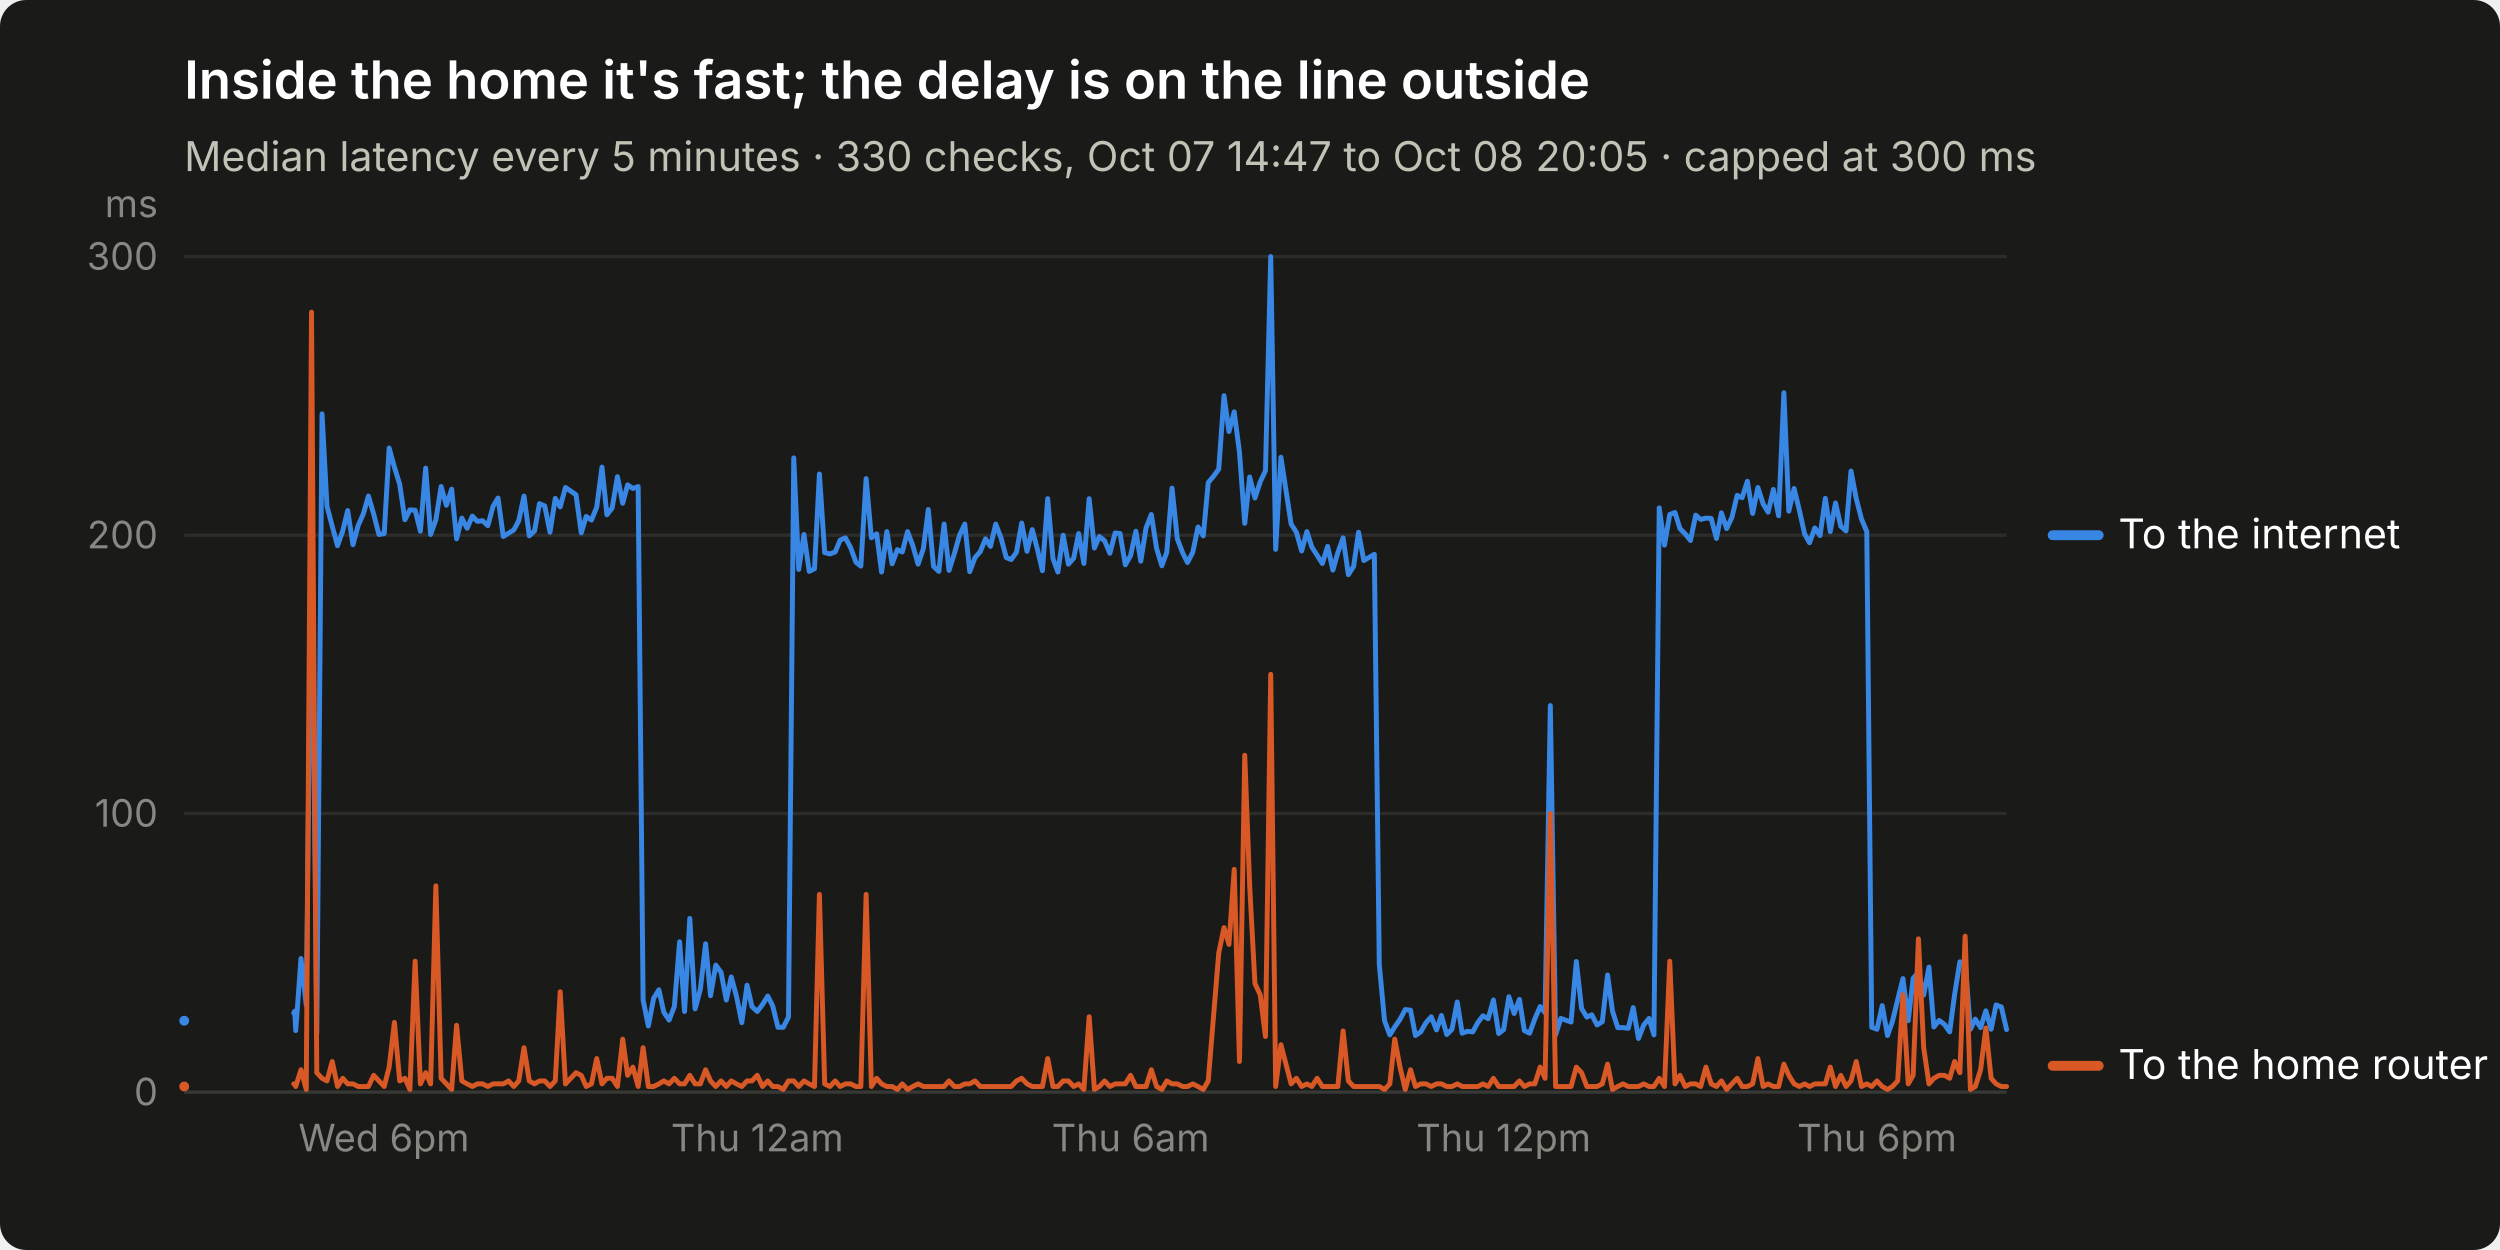
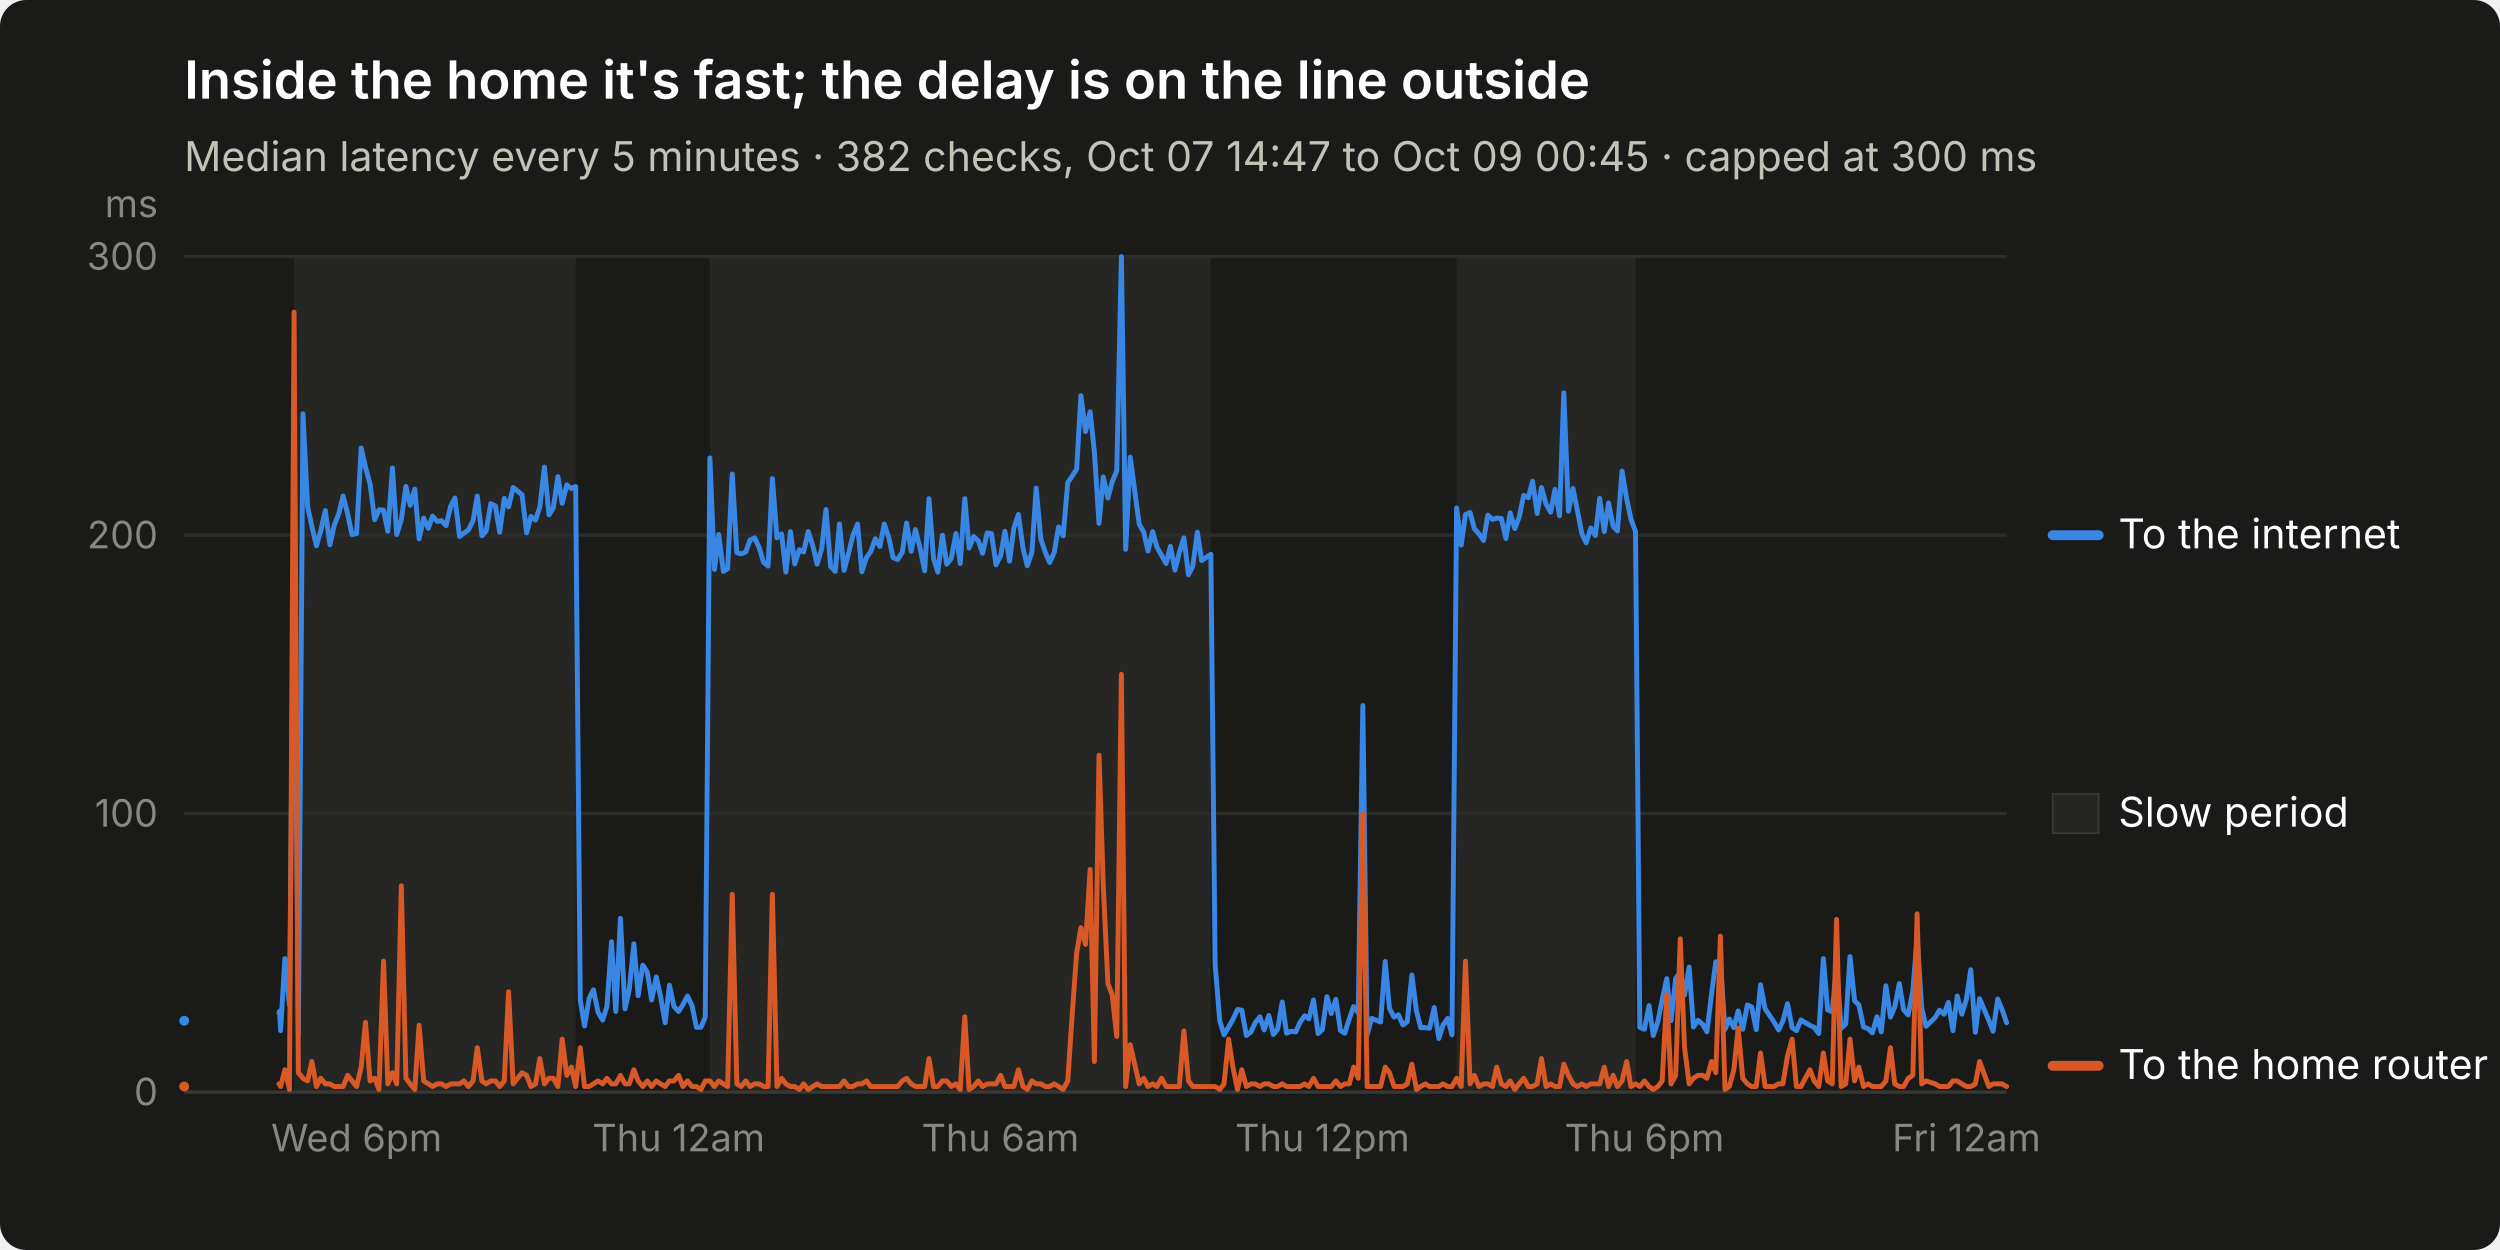
<svg xmlns="http://www.w3.org/2000/svg" width="760" height="380" viewBox="0 0 760 380" font-family="system-ui, -apple-system, &quot;Segoe UI&quot;, sans-serif" role="img" aria-labelledby="t d">
  <rect width="760" height="380" rx="8" fill="#1a1a19" />
  <text x="56" y="30" font-size="16" font-weight="600" fill="#ffffff">Inside the home it's fast; the delay is on the line outside</text>
-   <text x="56" y="52" font-size="12.5" fill="#c3c2b7">Median latency every 5 minutes · 330 checks, Oct 07 14:47 to Oct 08 20:05 · capped at 300 ms</text>
+   <text x="56" y="52" font-size="12.5" fill="#c3c2b7">Median latency every 5 minutes · 382 checks, Oct 07 14:47 to Oct 09 00:45 · capped at 300 ms</text>
+   <rect x="89.4" y="78" width="85.6" height="254" fill="#262624" />
+   <rect x="215.8" y="78" width="152.2" height="254" fill="#262624" />
+   <rect x="442.8" y="78" width="54.4" height="254" fill="#262624" />
  <line x1="56" x2="610" y1="332.0" y2="332.0" stroke="#383835" stroke-width="1" />
  <text x="48" y="336.0" font-size="11.5" text-anchor="end" fill="#898781" font-variant-numeric="tabular-nums">0</text>
  <line x1="56" x2="610" y1="247.3" y2="247.3" stroke="#2c2c2a" stroke-width="1" />
  <text x="48" y="251.3" font-size="11.5" text-anchor="end" fill="#898781" font-variant-numeric="tabular-nums">100</text>
  <line x1="56" x2="610" y1="162.7" y2="162.7" stroke="#2c2c2a" stroke-width="1" />
  <text x="48" y="166.7" font-size="11.5" text-anchor="end" fill="#898781" font-variant-numeric="tabular-nums">200</text>
  <line x1="56" x2="610" y1="78.0" y2="78.0" stroke="#2c2c2a" stroke-width="1" />
  <text x="48" y="82.0" font-size="11.5" text-anchor="end" fill="#898781" font-variant-numeric="tabular-nums">300</text>
  <text x="48" y="66" font-size="11.5" text-anchor="end" fill="#898781">ms</text>
-   <text x="116.7" y="350" font-size="11.5" text-anchor="middle" fill="#898781">Wed 6pm</text>
-   <text x="230.2" y="350" font-size="11.5" text-anchor="middle" fill="#898781">Thu 12am</text>
-   <text x="343.7" y="350" font-size="11.5" text-anchor="middle" fill="#898781">Thu 6am</text>
-   <text x="457.1" y="350" font-size="11.5" text-anchor="middle" fill="#898781">Thu 12pm</text>
-   <text x="570.6" y="350" font-size="11.5" text-anchor="middle" fill="#898781">Thu 6pm</text>
+   <text x="108.4" y="350" font-size="11.5" text-anchor="middle" fill="#898781">Wed 6pm</text>
+   <text x="206.3" y="350" font-size="11.5" text-anchor="middle" fill="#898781">Thu 12am</text>
+   <text x="304.1" y="350" font-size="11.5" text-anchor="middle" fill="#898781">Thu 6am</text>
+   <text x="402.0" y="350" font-size="11.5" text-anchor="middle" fill="#898781">Thu 12pm</text>
+   <text x="499.9" y="350" font-size="11.5" text-anchor="middle" fill="#898781">Thu 6pm</text>
+   <text x="597.8" y="350" font-size="11.5" text-anchor="middle" fill="#898781">Fri 12am</text>
  <circle cx="56.0" cy="310.3" r="1.5" fill="#3987e5" />
-   <polyline points="89.3,308.0 89.6,307.4 89.9,313.3 91.5,291.4 93.1,305.6 94.7,161.2 96.3,314.3 97.9,125.8 99.4,153.9 101.0,160.0 102.6,165.9 104.2,161.4 105.7,155.2 107.3,165.6 108.9,159.7 110.5,156.1 112.0,150.8 113.6,156.3 115.2,162.5 116.8,162.2 118.3,136.2 119.9,142.0 121.5,147.2 123.1,158.0 124.6,155.0 126.2,155.1 127.8,161.5 129.4,142.3 130.9,162.5 132.5,158.0 134.1,147.9 135.7,153.6 137.3,148.7 138.8,163.8 140.4,157.5 142.0,160.6 143.6,156.9 145.1,158.5 146.7,158.3 148.3,159.8 149.9,153.9 151.4,151.4 153.0,163.1 154.6,162.1 156.2,161.1 157.7,158.3 159.3,150.8 160.9,162.9 162.5,161.4 164.0,153.1 165.6,153.8 167.2,161.8 168.8,151.5 170.3,154.1 171.9,148.2 175.1,150.4 176.7,162.0 178.2,157.0 179.8,158.1 181.4,154.2 183.0,142.0 184.5,156.5 186.1,154.4 187.7,144.9 189.3,153.0 190.8,147.4 192.4,148.5 194.0,147.9 195.5,304.0 197.1,311.9 198.7,303.5 200.3,300.9 201.8,307.7 203.4,310.1 205.0,306.0 206.6,286.3 208.1,307.5 209.7,279.2 211.3,306.7 212.9,300.8 214.5,286.9 216.0,302.7 217.6,293.4 219.2,295.6 220.8,304.0 222.3,297.0 223.9,302.9 225.5,310.9 227.1,299.5 228.6,306.0 230.2,307.5 231.8,305.4 233.4,302.8 234.9,305.8 236.5,312.3 238.1,312.3 239.7,309.2 241.3,139.2 242.8,173.1 244.4,162.5 246.0,173.7 247.6,172.9 249.1,144.1 250.7,168.0 252.3,168.4 253.9,167.8 255.4,164.2 257.0,163.5 258.6,166.5 260.2,170.9 261.7,172.1 263.3,145.5 264.9,163.5 266.5,162.3 268.0,173.9 269.6,161.6 271.2,171.4 272.8,167.1 274.3,167.8 275.9,161.6 277.5,165.9 279.1,171.5 280.7,166.8 282.2,154.9 283.8,172.2 285.4,173.7 287.0,159.3 288.5,173.4 290.1,168.4 291.7,162.7 293.3,159.3 294.8,173.8 296.4,169.5 298.0,167.7 299.6,163.8 301.1,166.1 302.7,159.3 304.3,163.5 305.9,169.5 307.4,170.1 309.0,167.9 310.6,159.0 312.2,167.6 313.8,161.0 315.3,166.7 316.9,173.5 318.5,151.6 320.1,169.8 321.6,173.9 323.2,162.7 324.8,171.5 326.4,169.7 327.9,162.2 329.5,171.3 331.1,151.6 332.7,166.6 334.2,163.1 335.8,164.4 337.4,168.2 339.0,162.0 340.5,162.2 342.1,171.7 343.7,168.9 345.3,161.5 346.8,170.6 348.4,160.5 350.0,156.4 351.6,166.7 353.2,172.0 354.7,167.9 356.3,148.4 357.9,163.8 359.5,168.0 361.0,171.0 362.6,167.9 364.2,160.2 365.8,162.9 367.3,146.7 368.9,144.8 370.5,142.6 372.1,120.3 373.6,131.2 375.2,125.2 376.8,137.5 378.4,159.1 379.9,145.0 381.5,151.4 383.1,146.5 384.7,143.1 386.3,78.0 387.8,167.0 389.4,139.0 392.5,159.3 394.1,161.8 395.7,167.5 397.3,161.6 398.8,166.3 400.4,168.8 402.0,171.3 403.6,166.1 405.2,173.3 406.7,168.0 408.3,163.5 409.9,174.7 411.5,172.2 413.0,161.8 414.6,170.4 417.8,168.5 419.3,293.2 420.9,310.3 422.5,314.6 424.0,312.2 425.6,309.9 427.2,306.9 428.8,307.1 430.3,314.8 431.9,313.7 433.5,310.9 435.1,309.1 436.7,313.1 438.2,308.7 439.8,314.5 441.4,312.9 443.0,304.6 444.5,314.1 446.1,313.5 447.7,313.7 449.3,310.8 450.8,308.8 452.4,309.7 454.0,304.0 455.6,314.2 457.1,313.0 458.7,303.0 460.3,308.1 461.9,303.8 463.4,313.3 465.0,314.1 466.6,309.7 468.2,306.0 469.7,307.9 471.3,214.5 472.9,314.6 474.5,309.6 477.6,310.7 479.2,292.3 480.8,306.6 482.4,309.2 483.9,308.5 485.5,311.6 487.1,310.6 488.7,296.4 490.2,307.4 491.8,312.4 493.4,312.4 495.0,312.6 496.5,306.3 498.1,315.7 499.7,311.6 501.3,309.6 502.8,314.6 504.4,154.4 506.0,165.7 507.6,156.4 509.2,155.8 510.7,160.7 512.3,162.3 513.9,164.3 515.5,156.6 517.0,157.9 518.6,157.5 520.2,157.6 521.8,163.7 523.3,155.9 524.9,160.7 526.5,157.3 528.1,150.6 529.6,151.3 531.2,146.3 532.8,156.1 534.4,148.2 536.0,153.2 537.5,155.7 539.1,148.8 540.7,156.8 542.3,119.4 543.8,155.4 545.4,148.5 547.0,155.1 548.6,162.3 550.1,165.0 551.7,160.5 553.3,162.8 554.9,151.5 556.4,161.6 558.0,152.9 559.6,160.0 561.2,161.4 562.7,143.2 564.3,151.6 565.9,157.8 567.5,161.6 569.0,312.3 570.6,312.9 572.2,305.7 573.8,314.8 575.3,310.5 576.9,303.9 578.5,297.5 580.1,310.3 581.6,297.4 583.2,295.6 584.8,302.5 586.4,294.0 587.9,312.2 589.5,310.2 591.1,311.4 592.7,313.7 594.2,302.3 595.8,292.4 597.4,292.7 599.0,312.9 600.5,309.8 602.1,312.4 603.7,307.3 605.3,312.9 606.8,305.5 608.4,306.1 610.0,313.0" fill="none" stroke="#3987e5" stroke-width="1.5" stroke-linejoin="round" stroke-linecap="round" />
+   <polyline points="84.8,308.0 85.0,307.4 85.3,313.3 86.6,291.4 88.0,305.6 89.4,161.2 90.7,314.3 92.1,125.8 93.5,153.9 94.8,160.0 96.2,165.9 97.5,161.4 98.9,155.2 100.3,165.6 101.6,159.7 103.0,156.1 104.3,150.8 105.7,156.3 107.0,162.5 108.4,162.2 109.8,136.2 111.1,142.0 112.5,147.2 113.9,158.0 115.2,155.0 116.6,155.1 117.9,161.5 119.3,142.3 120.6,162.5 122.0,158.0 123.4,147.9 124.7,153.6 126.1,148.7 127.4,163.8 128.8,157.5 130.2,160.6 131.5,156.9 132.9,158.5 134.2,158.3 135.6,159.8 137.0,153.9 138.3,151.4 139.7,163.1 141.0,162.1 142.4,161.1 143.8,158.3 145.1,150.8 146.5,162.9 147.8,161.4 149.2,153.1 150.6,153.8 151.9,161.8 153.3,151.5 154.6,154.1 156.0,148.2 158.7,150.4 160.1,162.0 161.4,157.0 162.8,158.1 164.1,154.2 165.5,142.0 166.9,156.5 168.2,154.4 169.6,144.9 170.9,153.0 172.3,147.4 173.7,148.5 175.0,147.9 176.4,304.0 177.7,311.9 179.1,303.5 180.4,300.9 181.8,307.7 183.2,310.1 184.5,306.0 185.9,286.3 187.2,307.5 188.6,279.2 190.0,306.7 191.3,300.8 192.7,286.9 194.0,302.7 195.4,293.4 196.8,295.6 198.1,304.0 199.5,297.0 200.8,302.9 202.2,310.9 203.5,299.5 204.9,306.0 206.3,307.5 207.6,305.4 209.0,302.8 210.4,305.8 211.7,312.3 213.1,312.3 214.4,309.2 215.8,139.2 217.2,173.1 218.5,162.5 219.9,173.7 221.2,172.9 222.6,144.1 224.0,168.0 225.3,168.4 226.7,167.8 228.0,164.2 229.4,163.5 230.8,166.5 232.1,170.9 233.5,172.1 234.8,145.5 236.2,163.5 237.6,162.3 238.9,173.9 240.3,161.6 241.6,171.4 243.0,167.1 244.3,167.8 245.7,161.6 247.1,165.9 248.4,171.5 249.8,166.8 251.1,154.9 252.5,172.2 253.9,173.7 255.2,159.3 256.6,173.4 257.9,168.4 259.3,162.7 260.7,159.3 262.0,173.8 263.4,169.5 264.7,167.7 266.1,163.8 267.5,166.1 268.8,159.3 270.2,163.5 271.5,169.5 272.9,170.1 274.3,167.9 275.6,159.0 277.0,167.6 278.3,161.0 279.7,166.7 281.1,173.5 282.4,151.6 283.8,169.8 285.1,173.9 286.5,162.7 287.8,171.5 289.2,169.7 290.6,162.2 291.9,171.3 293.3,151.6 294.6,166.6 296.0,163.1 297.4,164.4 298.7,168.2 300.1,162.0 301.4,162.2 302.8,171.7 304.2,168.9 305.5,161.5 306.9,170.6 308.2,160.5 309.6,156.4 311.0,166.7 312.3,172.0 313.7,167.9 315.0,148.4 316.4,163.8 317.8,168.0 319.1,171.0 320.5,167.9 321.8,160.2 323.2,162.9 324.6,146.7 325.9,144.8 327.3,142.6 328.6,120.3 330.0,131.2 331.4,125.2 332.7,137.5 334.1,159.1 335.4,145.0 336.8,151.4 338.1,146.5 339.5,143.1 340.9,78.0 342.2,167.0 343.6,139.0 346.3,159.3 347.7,161.8 349.0,167.5 350.4,161.6 351.7,166.3 353.1,168.8 354.5,171.3 355.8,166.1 357.2,173.3 358.5,168.0 359.9,163.5 361.3,174.7 362.6,172.2 364.0,161.8 365.3,170.4 368.1,168.5 369.4,293.2 370.8,310.3 372.1,314.6 373.5,312.2 374.8,309.9 376.2,306.9 377.5,307.1 378.9,314.8 380.3,313.7 381.6,310.9 383.0,309.1 384.3,313.1 385.7,308.7 387.1,314.5 388.4,312.9 389.8,304.6 391.1,314.1 392.5,313.5 393.9,313.7 395.2,310.8 396.6,308.8 397.9,309.7 399.3,304.0 400.7,314.2 402.0,313.0 403.4,303.0 404.7,308.1 406.1,303.8 407.5,313.3 408.8,314.1 410.2,309.7 411.5,306.0 412.9,307.9 414.3,214.5 415.6,314.6 417.0,309.6 419.7,310.7 421.1,292.3 422.4,306.6 423.8,309.2 425.1,308.5 426.5,311.6 427.8,310.6 429.2,296.4 430.6,307.4 431.9,312.4 433.3,312.4 434.6,312.6 436.0,306.3 437.4,315.7 438.7,311.6 440.1,309.6 441.4,314.6 442.8,154.4 444.2,165.7 445.5,156.4 446.9,155.8 448.2,160.7 449.6,162.3 451.0,164.3 452.3,156.6 453.7,157.9 455.0,157.5 456.4,157.6 457.8,163.7 459.1,155.9 460.5,160.7 461.8,157.3 463.2,150.6 464.6,151.3 465.9,146.3 467.3,156.1 468.6,148.2 470.0,153.2 471.4,155.7 472.7,148.8 474.1,156.8 475.4,119.4 476.8,155.4 478.2,148.5 479.5,155.1 480.9,162.3 482.2,165.0 483.6,160.5 485.0,162.8 486.3,151.5 487.7,161.6 489.0,152.9 490.4,160.0 491.7,161.4 493.1,143.2 494.5,151.6 495.8,157.8 497.2,161.6 498.5,312.3 499.9,312.9 501.3,305.7 502.6,314.8 504.0,310.5 505.3,303.9 506.7,297.5 508.0,310.3 509.4,297.4 510.8,295.6 512.1,302.5 513.5,294.0 514.8,312.2 516.2,310.2 517.6,311.4 518.9,313.7 520.3,302.3 521.6,292.4 523.0,292.7 524.4,312.9 525.7,309.8 527.1,312.4 528.4,307.3 529.8,312.9 531.2,305.5 532.5,306.1 533.9,313.0 535.2,299.4 536.6,306.7 539.3,310.7 540.7,313.1 542.0,310.4 543.4,305.1 544.8,312.4 546.1,313.3 547.5,310.1 550.2,311.7 551.5,312.3 552.9,314.2 554.3,291.4 555.6,307.0 557.0,307.6 558.3,293.5 559.7,312.6 561.1,311.3 562.4,290.8 563.8,304.3 565.1,305.5 566.5,312.2 567.9,312.7 569.2,314.0 570.6,309.1 571.9,313.7 573.3,299.7 574.7,309.2 576.0,306.1 577.4,299.0 578.7,307.0 580.1,308.5 581.5,301.2 582.8,285.0 584.2,306.5 585.5,312.0 588.3,309.3 589.6,307.1 591.0,308.3 592.3,304.7 593.7,313.3 595.0,302.8 596.4,308.3 597.8,303.7 599.1,294.8 600.5,313.8 601.8,303.6 604.6,310.2 605.9,313.5 607.3,303.7 608.6,306.8 610.0,310.9" fill="none" stroke="#3987e5" stroke-width="1.5" stroke-linejoin="round" stroke-linecap="round" />
  <circle cx="56.0" cy="330.3" r="1.5" fill="#d95926" />
-   <polyline points="89.3,329.5 89.6,329.5 89.9,330.3 91.5,325.2 93.1,331.2 94.7,94.9 96.3,326.1 97.9,327.8 99.4,328.6 101.0,322.7 102.6,330.3 104.2,327.8 105.7,329.5 107.3,329.5 108.9,330.3 110.5,330.3 112.0,330.3 113.6,326.9 115.2,328.6 116.8,330.3 118.3,324.4 119.9,310.8 121.5,328.6 123.1,327.8 124.6,331.2 126.2,292.2 127.8,329.5 129.4,326.1 130.9,329.5 132.5,269.3 134.1,327.8 135.7,329.5 137.3,331.2 138.8,311.7 140.4,328.6 142.0,329.5 143.6,330.3 145.1,329.5 146.7,329.5 148.3,330.3 149.9,329.5 151.4,329.5 153.0,329.5 154.6,328.6 156.2,330.3 157.7,328.6 159.3,318.5 160.9,328.6 162.5,329.5 164.0,328.6 165.6,328.6 167.2,330.3 168.8,328.6 170.3,301.5 171.9,329.5 175.1,326.1 176.7,326.9 178.2,330.3 179.8,329.5 181.4,321.8 183.0,329.5 184.5,327.8 186.1,327.8 187.7,330.3 189.3,315.9 190.8,326.9 192.4,324.4 194.0,330.3 195.5,318.5 197.1,330.3 198.7,330.3 200.3,329.5 201.8,328.6 203.4,329.5 205.0,327.8 206.6,329.5 208.1,329.5 209.7,326.9 211.3,329.5 212.9,329.5 214.5,325.2 216.0,328.6 217.6,330.3 219.2,328.6 220.8,330.3 222.3,328.6 223.9,329.5 225.5,330.3 227.1,328.6 228.6,328.6 230.2,326.9 231.8,330.3 233.4,328.6 234.9,330.3 236.5,330.3 238.1,331.2 239.7,328.6 241.3,328.6 242.8,330.3 244.4,328.6 246.0,329.5 247.6,330.3 249.1,271.9 250.7,329.5 252.3,330.3 253.9,328.6 255.4,330.3 257.0,329.5 258.6,329.5 260.2,330.3 261.7,330.3 263.3,271.9 264.9,330.3 266.5,327.8 268.0,329.5 269.6,330.3 271.2,330.3 272.8,331.2 274.3,329.5 275.9,331.2 277.5,330.3 279.1,329.5 280.7,330.3 282.2,330.3 283.8,330.3 285.4,330.3 287.0,330.3 288.5,328.6 290.1,330.3 291.7,330.3 293.3,329.5 294.8,329.5 296.4,328.6 298.0,330.3 299.6,330.3 301.1,330.3 302.7,330.3 304.3,330.3 305.9,330.3 307.4,330.3 309.0,328.6 310.6,327.8 312.2,329.5 313.8,330.3 315.3,330.3 316.9,330.3 318.5,321.8 320.1,330.3 321.6,330.3 323.2,328.6 324.8,328.6 326.4,330.3 327.9,329.5 329.5,331.2 331.1,309.1 332.7,331.2 334.2,330.3 335.8,328.6 337.4,330.3 339.0,329.5 340.5,329.5 342.1,329.5 343.7,326.9 345.3,330.3 346.8,330.3 348.4,330.3 350.0,325.2 351.6,330.3 353.2,331.2 354.7,328.6 356.3,329.5 357.9,329.5 359.5,330.3 361.0,330.3 362.6,329.5 364.2,330.3 365.8,331.2 367.3,328.6 368.9,309.1 370.5,289.7 372.1,282.0 373.6,287.1 375.2,264.3 376.8,322.7 378.4,229.6 379.9,269.3 381.5,299.0 383.1,302.4 384.7,315.1 386.3,205.0 387.8,330.3 389.4,317.6 392.5,329.5 394.1,327.8 395.7,330.3 397.3,329.5 398.8,330.3 400.4,327.8 402.0,330.3 403.6,330.3 405.2,330.3 406.7,330.3 408.3,313.4 409.9,328.6 411.5,330.3 413.0,330.3 414.6,330.3 417.8,330.3 419.3,330.3 420.9,331.2 422.5,329.5 424.0,315.9 425.6,324.4 427.2,331.2 428.8,325.2 430.3,330.3 431.9,329.5 433.5,329.5 435.1,330.3 436.7,329.5 438.2,329.5 439.8,330.3 441.4,330.3 443.0,329.5 444.5,330.3 446.1,330.3 447.7,330.3 449.3,330.3 450.8,329.5 452.4,330.3 454.0,327.8 455.6,330.3 457.1,330.3 458.7,330.3 460.3,330.3 461.9,328.6 463.4,330.3 465.0,329.5 466.6,329.5 468.2,324.4 469.7,327.8 471.3,247.3 472.9,330.3 474.5,330.3 477.6,330.3 479.2,324.4 480.8,326.1 482.4,330.3 483.9,330.3 485.5,330.3 487.1,329.5 488.7,323.5 490.2,331.2 491.8,330.3 493.4,329.5 495.0,330.3 496.5,330.3 498.1,330.3 499.7,329.5 501.3,330.3 502.8,330.3 504.4,327.8 506.0,330.3 507.6,292.2 509.2,329.5 510.7,326.9 512.3,330.3 513.9,329.5 515.5,329.5 517.0,330.3 518.6,324.4 520.2,329.5 521.8,330.3 523.3,328.6 524.9,331.2 526.5,329.5 528.1,327.8 529.6,330.3 531.2,330.3 532.8,329.5 534.4,321.8 536.0,330.3 537.5,329.5 539.1,330.3 540.7,330.3 542.3,323.5 543.8,326.9 545.4,329.5 547.0,330.3 548.6,329.5 550.1,330.3 551.7,329.5 553.3,329.5 554.9,329.5 556.4,324.4 558.0,330.3 559.6,326.9 561.2,330.3 562.7,328.6 564.3,322.7 565.9,330.3 567.5,329.5 569.0,330.3 570.6,328.6 572.2,330.3 573.8,331.2 575.3,330.3 576.9,328.6 578.5,302.4 580.1,329.5 581.6,326.9 583.2,285.4 584.8,318.5 586.4,329.5 587.9,327.8 589.5,326.9 591.1,326.9 592.7,327.8 594.2,322.7 595.8,326.1 597.4,284.6 599.0,331.2 600.5,330.3 602.1,325.2 603.7,312.5 605.3,327.8 606.8,329.5 608.4,330.3 610.0,330.3" fill="none" stroke="#d95926" stroke-width="1.5" stroke-linejoin="round" stroke-linecap="round" />
+   <polyline points="84.8,329.5 85.0,329.5 85.3,330.3 86.6,325.2 88.0,331.2 89.4,94.9 90.7,326.1 92.1,327.8 93.5,328.6 94.8,322.7 96.2,330.3 97.5,327.8 98.9,329.5 100.3,329.5 101.6,330.3 103.0,330.3 104.3,330.3 105.7,326.9 107.0,328.6 108.4,330.3 109.8,324.4 111.1,310.8 112.5,328.6 113.9,327.8 115.2,331.2 116.6,292.2 117.9,329.5 119.3,326.1 120.6,329.5 122.0,269.3 123.4,327.8 124.7,329.5 126.1,331.2 127.4,311.7 128.8,328.6 130.2,329.5 131.5,330.3 132.9,329.5 134.2,329.5 135.6,330.3 137.0,329.5 138.3,329.5 139.7,329.5 141.0,328.6 142.4,330.3 143.8,328.6 145.1,318.5 146.5,328.6 147.8,329.5 149.2,328.6 150.6,328.6 151.9,330.3 153.3,328.6 154.6,301.5 156.0,329.5 158.7,326.1 160.1,326.9 161.4,330.3 162.8,329.5 164.1,321.8 165.5,329.5 166.9,327.8 168.2,327.8 169.6,330.3 170.9,315.9 172.3,326.9 173.7,324.4 175.0,330.3 176.4,318.5 177.7,330.3 179.1,330.3 180.4,329.5 181.8,328.6 183.2,329.5 184.5,327.8 185.9,329.5 187.2,329.5 188.6,326.9 190.0,329.5 191.3,329.5 192.7,325.2 194.0,328.6 195.4,330.3 196.8,328.6 198.1,330.3 199.5,328.6 200.8,329.5 202.2,330.3 203.5,328.6 204.9,328.6 206.3,326.9 207.6,330.3 209.0,328.6 210.4,330.3 211.7,330.3 213.1,331.2 214.4,328.6 215.8,328.6 217.2,330.3 218.5,328.6 219.9,329.5 221.2,330.3 222.6,271.9 224.0,329.5 225.3,330.3 226.7,328.6 228.0,330.3 229.4,329.5 230.8,329.5 232.1,330.3 233.5,330.3 234.8,271.9 236.2,330.3 237.6,327.8 238.9,329.5 240.3,330.3 241.6,330.3 243.0,331.2 244.3,329.5 245.7,331.2 247.1,330.3 248.4,329.5 249.8,330.3 251.1,330.3 252.5,330.3 253.9,330.3 255.2,330.3 256.6,328.6 257.9,330.3 259.3,330.3 260.7,329.5 262.0,329.5 263.4,328.6 264.7,330.3 266.1,330.3 267.5,330.3 268.8,330.3 270.2,330.3 271.5,330.3 272.9,330.3 274.3,328.6 275.6,327.8 277.0,329.5 278.3,330.3 279.7,330.3 281.1,330.3 282.4,321.8 283.8,330.3 285.1,330.3 286.5,328.6 287.8,328.6 289.2,330.3 290.6,329.5 291.9,331.2 293.3,309.1 294.6,331.2 296.0,330.3 297.4,328.6 298.7,330.3 300.1,329.5 301.4,329.5 302.8,329.5 304.2,326.9 305.5,330.3 306.9,330.3 308.2,330.3 309.6,325.2 311.0,330.3 312.3,331.2 313.7,328.6 315.0,329.5 316.4,329.5 317.8,330.3 319.1,330.3 320.5,329.5 321.8,330.3 323.2,331.2 324.6,328.6 325.9,309.1 327.3,289.7 328.6,282.0 330.0,287.1 331.4,264.3 332.7,322.7 334.1,229.6 335.4,269.3 336.8,299.0 338.1,302.4 339.5,315.1 340.9,205.0 342.2,330.3 343.6,317.6 346.3,329.5 347.7,327.8 349.0,330.3 350.4,329.5 351.7,330.3 353.1,327.8 354.5,330.3 355.8,330.3 357.2,330.3 358.5,330.3 359.9,313.4 361.3,328.6 362.6,330.3 364.0,330.3 365.3,330.3 368.1,330.3 369.4,330.3 370.8,331.2 372.1,329.5 373.5,315.9 374.8,324.4 376.2,331.2 377.5,325.2 378.9,330.3 380.3,329.5 381.6,329.5 383.0,330.3 384.3,329.5 385.7,329.5 387.1,330.3 388.4,330.3 389.8,329.5 391.1,330.3 392.5,330.3 393.9,330.3 395.2,330.3 396.6,329.5 397.9,330.3 399.3,327.8 400.7,330.3 402.0,330.3 403.4,330.3 404.7,330.3 406.1,328.6 407.5,330.3 408.8,329.5 410.2,329.5 411.5,324.4 412.9,327.8 414.3,247.3 415.6,330.3 417.0,330.3 419.7,330.3 421.1,324.4 422.4,326.1 423.8,330.3 425.1,330.3 426.5,330.3 427.8,329.5 429.2,323.5 430.6,331.2 431.9,330.3 433.3,329.5 434.6,330.3 436.0,330.3 437.4,330.3 438.7,329.5 440.1,330.3 441.4,330.3 442.8,327.8 444.2,330.3 445.5,292.2 446.9,329.5 448.2,326.9 449.6,330.3 451.0,329.5 452.3,329.5 453.7,330.3 455.0,324.4 456.4,329.5 457.8,330.3 459.1,328.6 460.5,331.2 461.8,329.5 463.2,327.8 464.6,330.3 465.9,330.3 467.3,329.5 468.6,321.8 470.0,330.3 471.4,329.5 472.7,330.3 474.1,330.3 475.4,323.5 476.8,326.9 478.2,329.5 479.5,330.3 480.9,329.5 482.2,330.3 483.6,329.5 485.0,329.5 486.3,329.5 487.7,324.4 489.0,330.3 490.4,326.9 491.7,330.3 493.1,328.6 494.5,322.7 495.8,330.3 497.2,329.5 498.5,330.3 499.9,328.6 501.3,330.3 502.6,331.2 504.0,330.3 505.3,328.6 506.7,302.4 508.0,329.5 509.4,326.9 510.8,285.4 512.1,318.5 513.5,329.5 514.8,327.8 516.2,326.9 517.6,326.9 518.9,327.8 520.3,322.7 521.6,326.1 523.0,284.6 524.4,331.2 525.7,330.3 527.1,325.2 528.4,312.5 529.8,327.8 531.2,329.5 532.5,330.3 533.9,330.3 535.2,320.1 536.6,330.3 539.3,330.3 540.7,329.5 542.0,329.5 543.4,321.0 544.8,315.9 546.1,330.3 547.5,330.3 550.2,325.2 551.5,328.6 552.9,330.3 554.3,320.1 555.6,328.6 557.0,329.5 558.3,279.5 559.7,330.3 561.1,329.5 562.4,315.9 563.8,328.6 565.1,324.4 566.5,330.3 567.9,329.5 569.2,330.3 570.6,330.3 571.9,330.3 573.3,328.6 574.7,318.5 576.0,329.5 577.4,330.3 578.7,330.3 580.1,327.8 581.5,326.9 582.8,277.8 584.2,329.5 585.5,328.6 588.3,329.5 589.6,330.3 591.0,330.3 592.3,330.3 593.7,328.6 595.0,328.6 596.4,329.5 597.8,330.3 599.1,330.3 600.5,329.5 601.8,322.7 604.6,330.3 605.9,329.5 607.3,329.5 608.6,329.5 610.0,330.3" fill="none" stroke="#d95926" stroke-width="1.5" stroke-linejoin="round" stroke-linecap="round" />
  <line x1="624" x2="638" y1="162.7" y2="162.7" stroke="#3987e5" stroke-width="3" stroke-linecap="round" />
  <text x="644" y="166.7" font-size="12.5" fill="#ffffff">To the internet</text>
  <line x1="624" x2="638" y1="324.0" y2="324.0" stroke="#d95926" stroke-width="3" stroke-linecap="round" />
  <text x="644" y="328.0" font-size="12.5" fill="#ffffff">To the home router</text>
+   <rect x="624" y="241.3" width="14" height="12" fill="#262624" stroke="#383835" stroke-width="0.5" />
+   <text x="644" y="251.3" font-size="12.5" fill="#ffffff">Slow period</text>
</svg>
